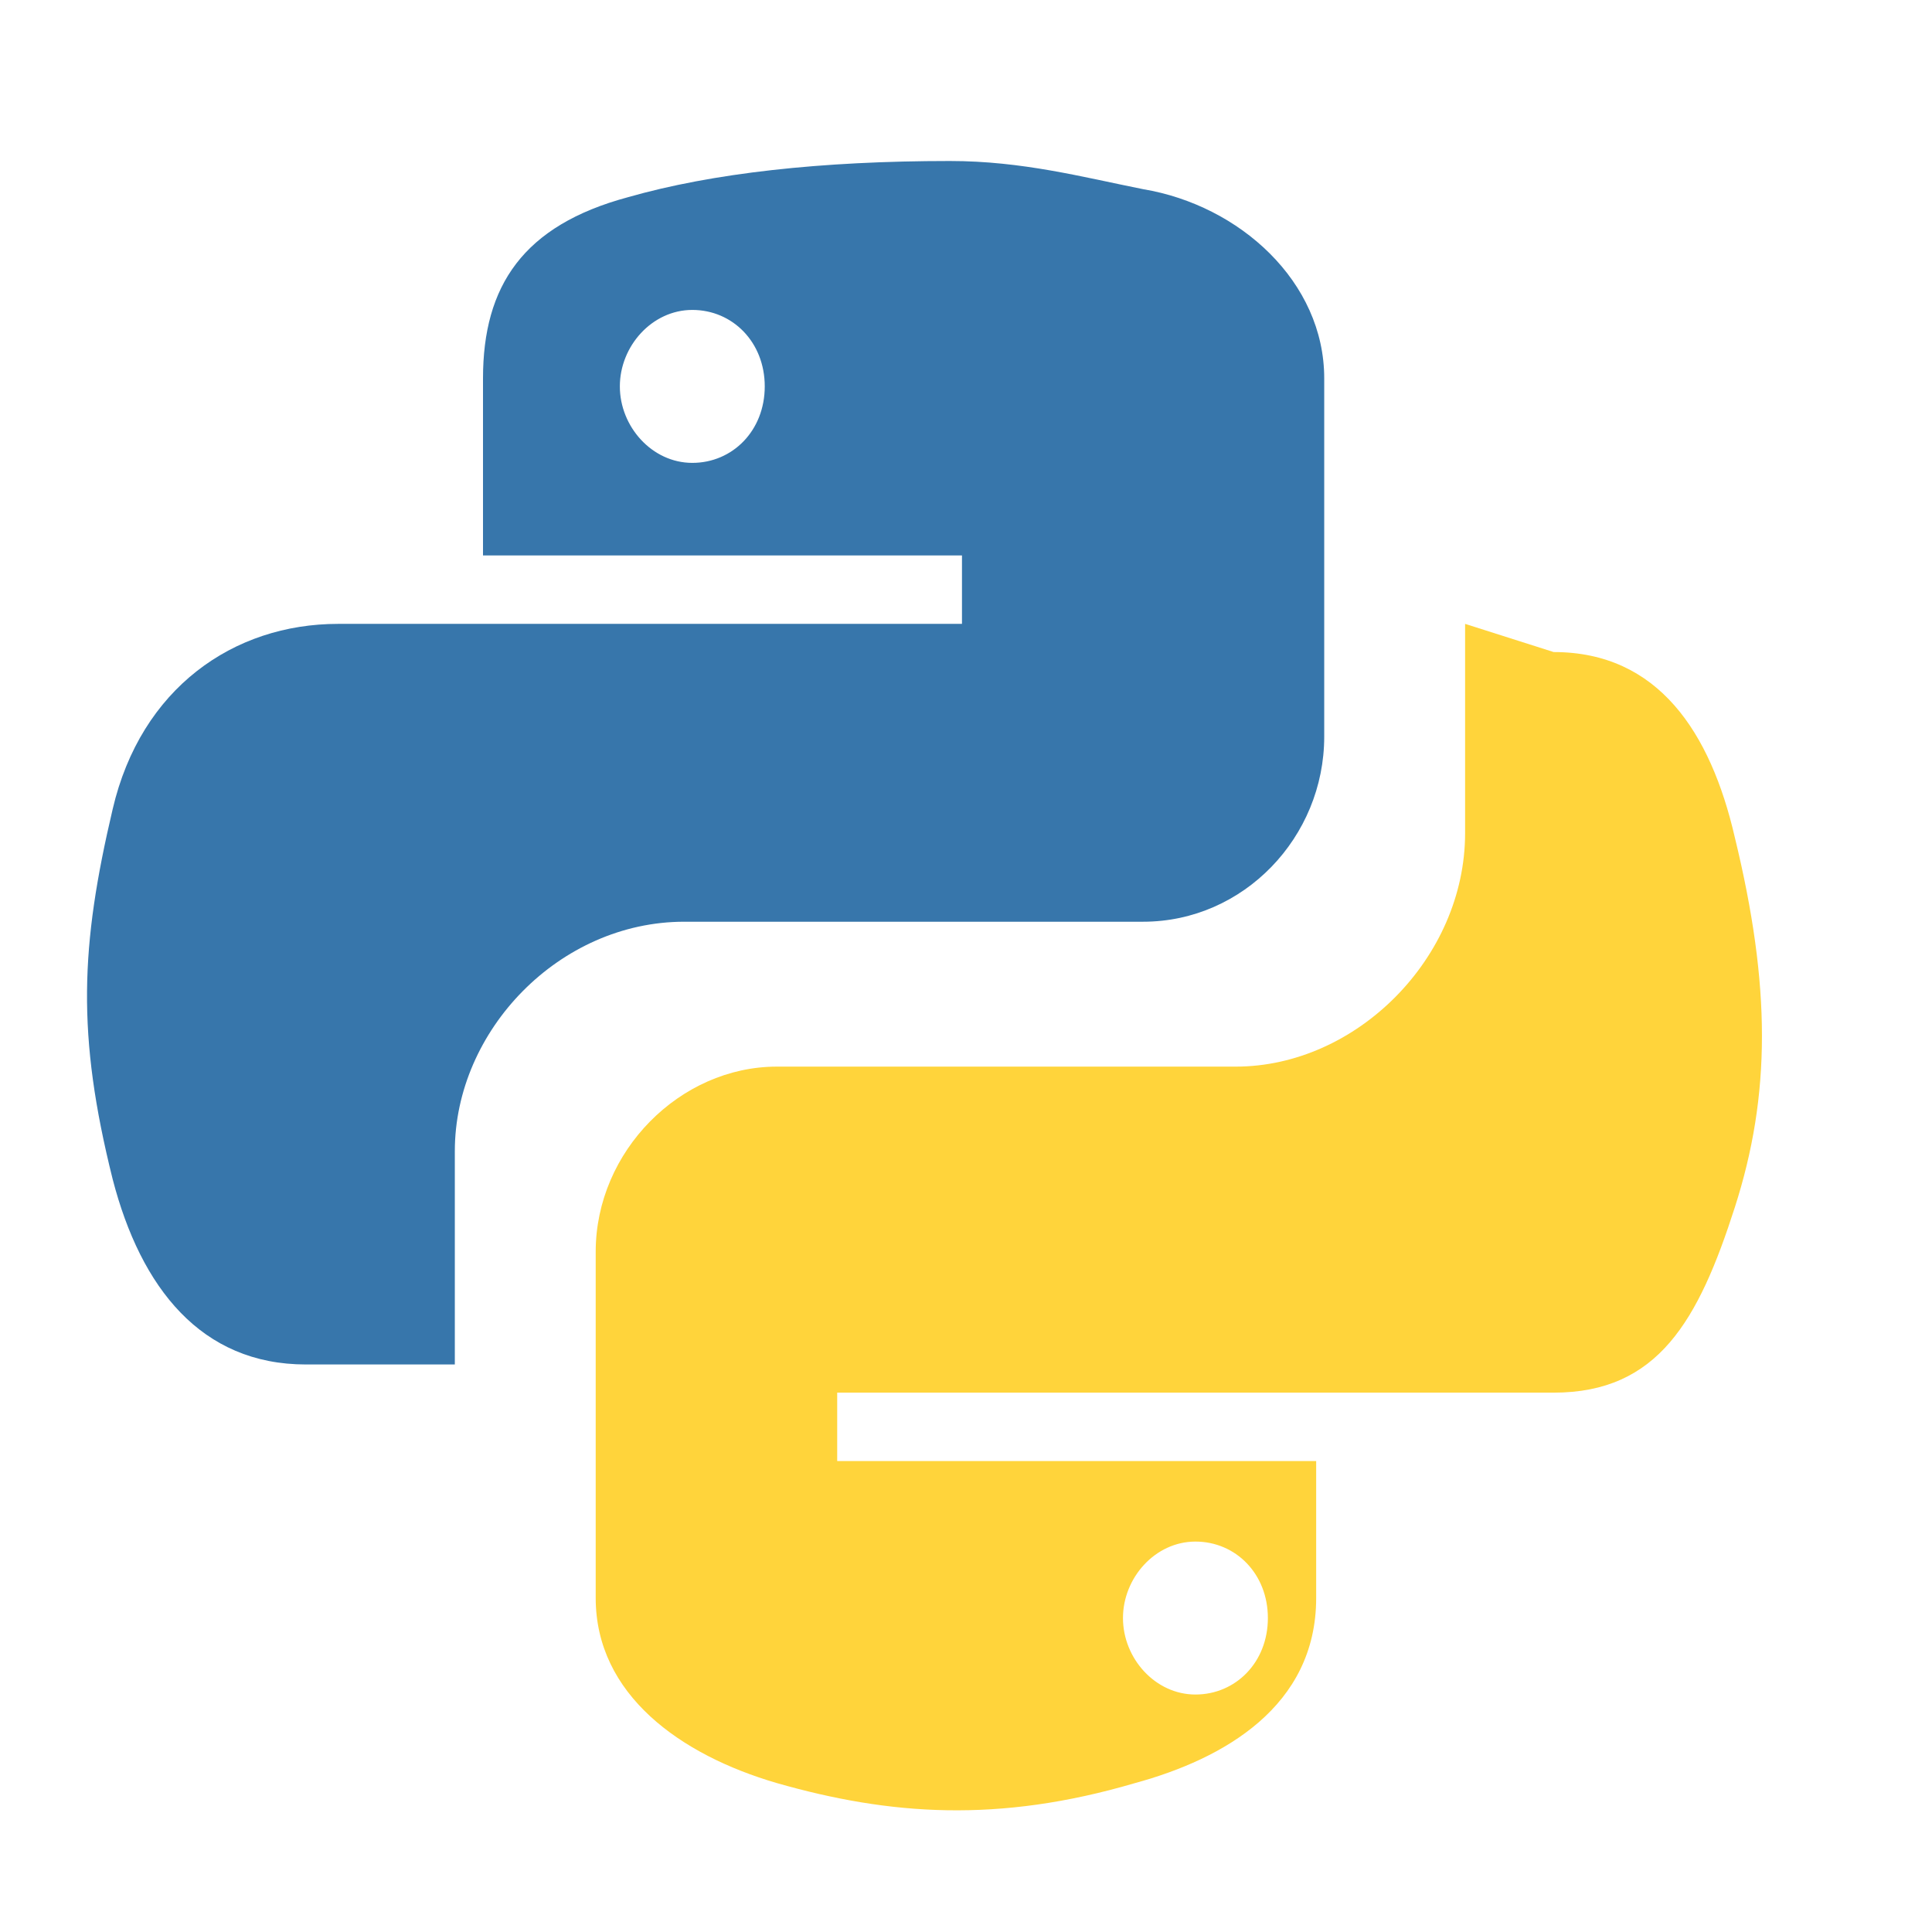
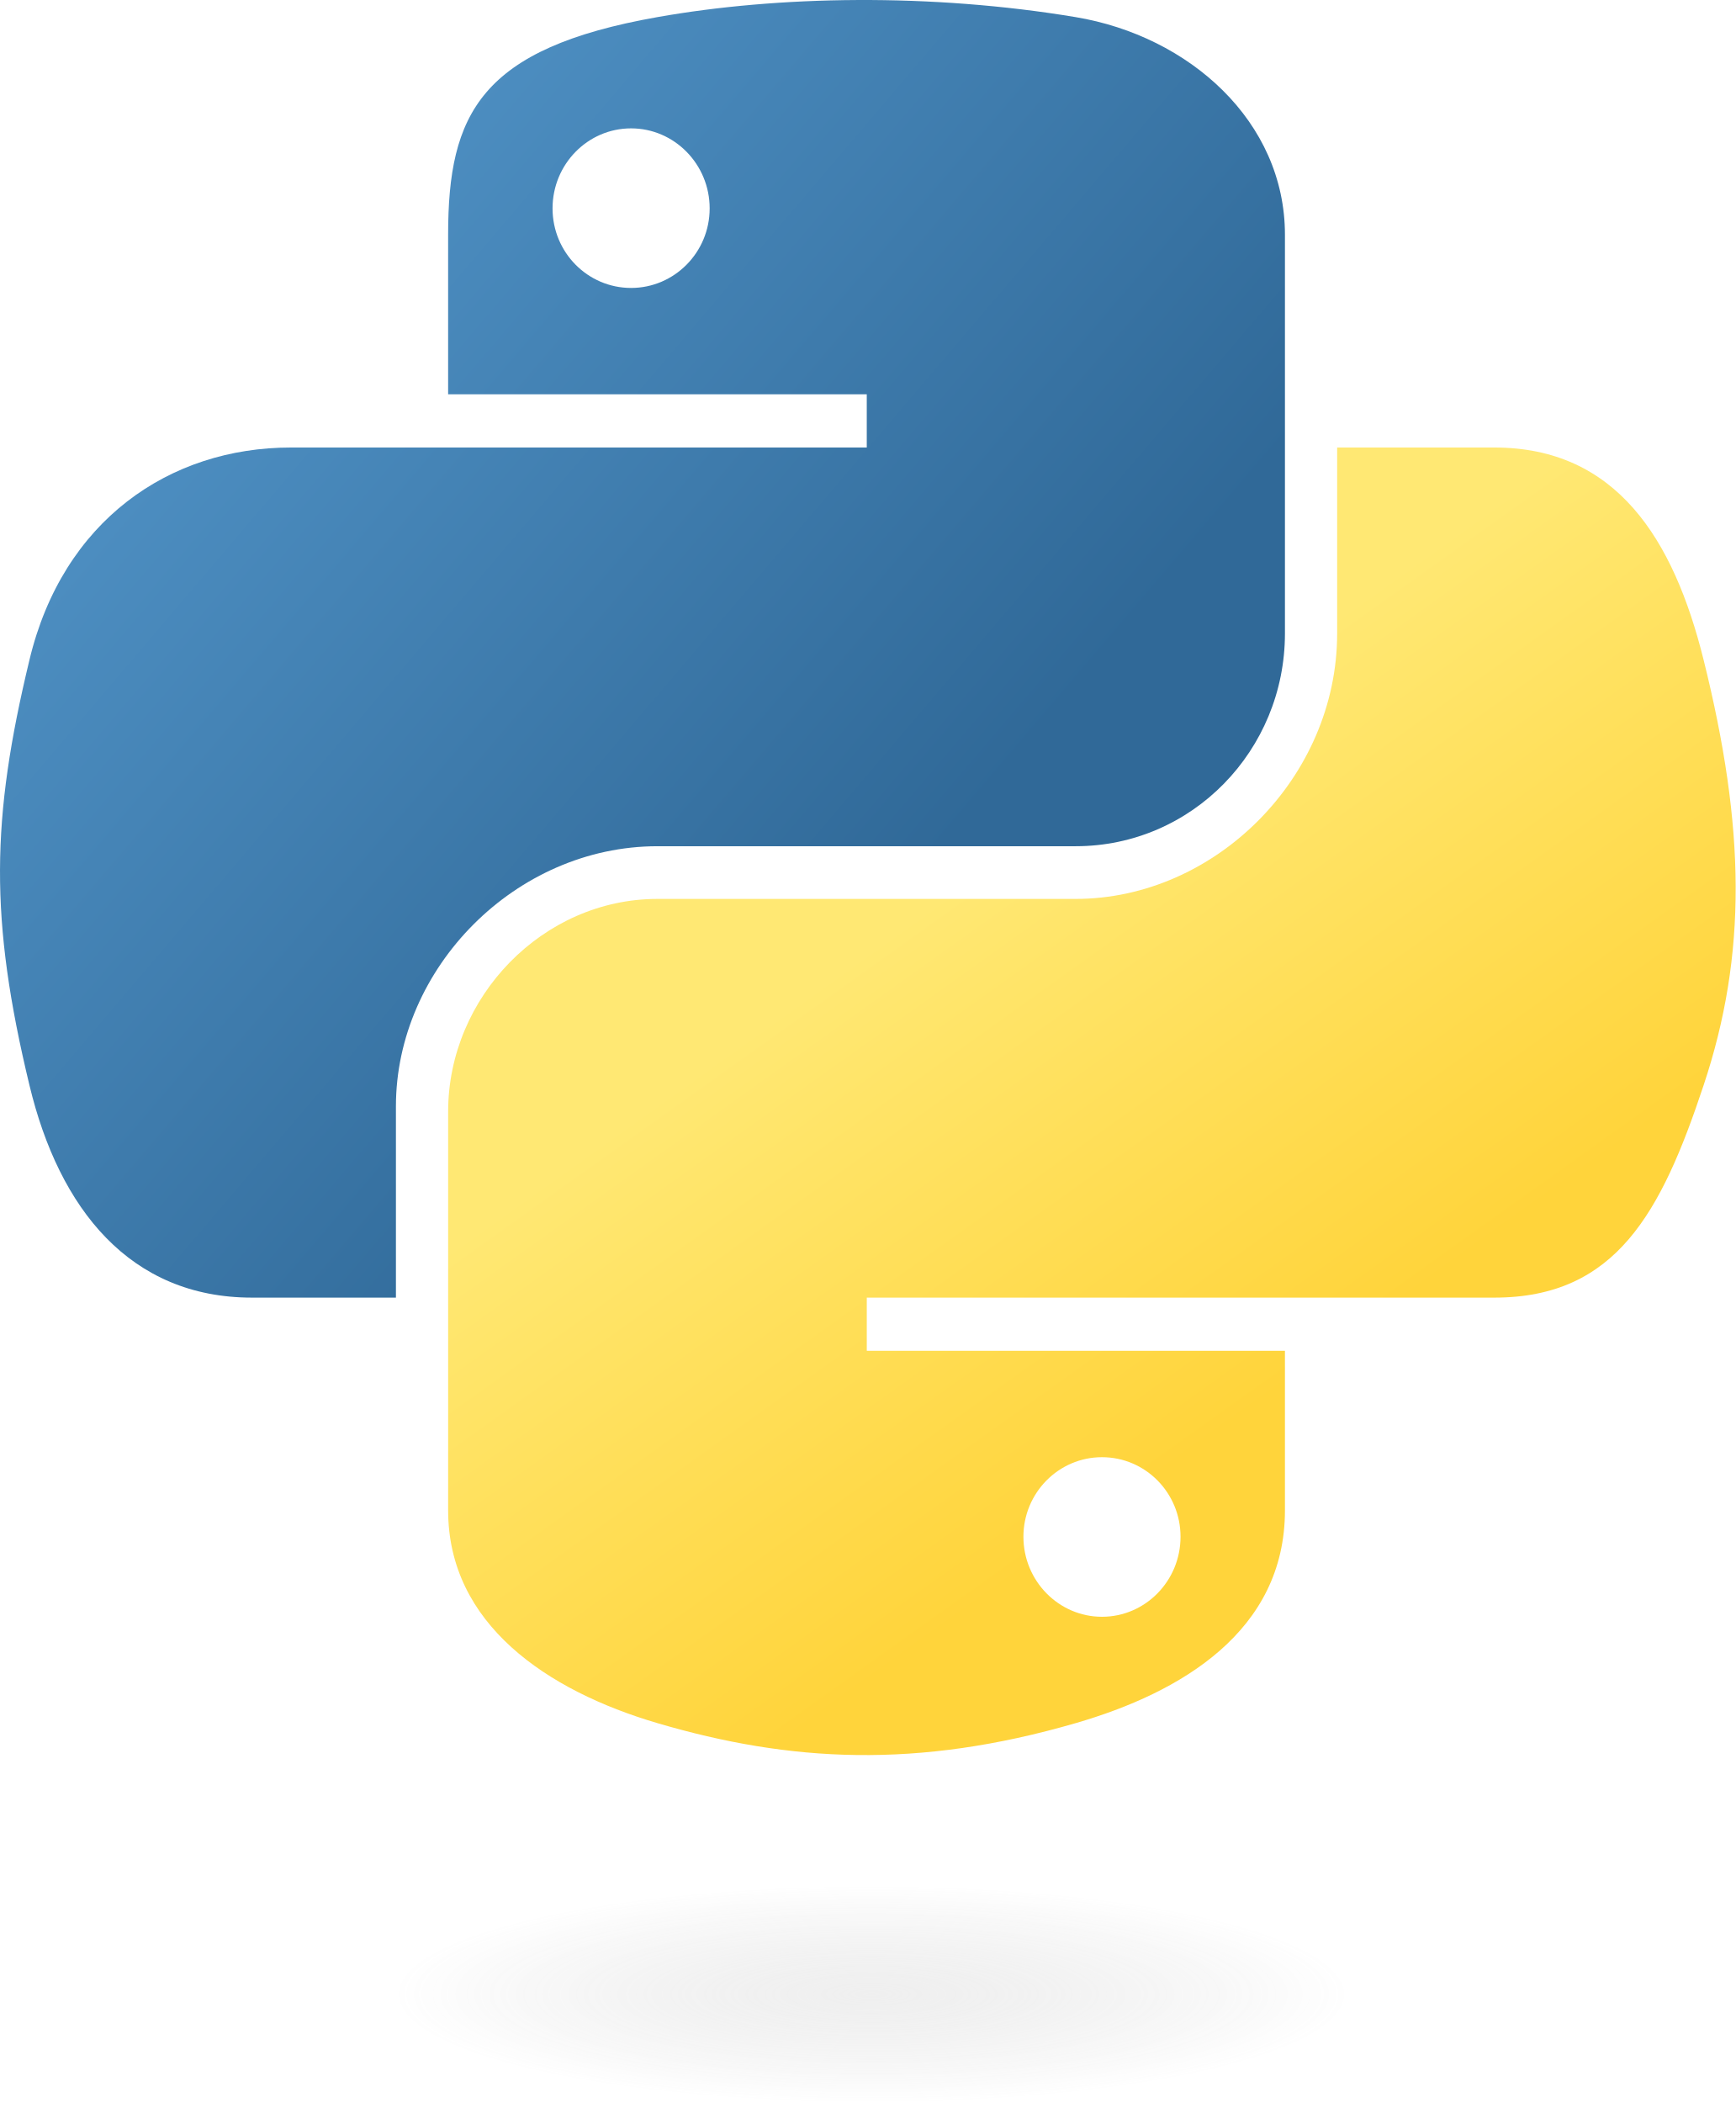
- <svg xmlns="http://www.w3.org/2000/svg" viewBox="0 0 48 48" role="img" aria-label="Python">
-   <path fill="#3776AB" d="M23.6 4c-3.2 0-5.9.3-8 .9-2.6.7-3.6 2.2-3.6 4.5v4.4h11.9v1.7H8.4c-2.6 0-4.9 1.6-5.6 4.6-.8 3.4-.9 5.6 0 9.2.7 2.7 2.2 4.6 4.8 4.6h3.7v-5.3c0-3 2.6-5.7 5.7-5.7h11.4c2.5 0 4.5-2.1 4.5-4.6V9.4c0-2.4-2.1-4.3-4.5-4.7-1.5-.3-3-.7-4.8-.7zm-6.4 3.7c1 0 1.8.8 1.8 1.9s-.8 1.9-1.8 1.9-1.8-.9-1.8-1.9.8-1.9 1.8-1.9z" />
-   <path fill="#FFD43B" d="M36.4 15.5v5.2c0 3.1-2.7 5.8-5.7 5.8H19.3c-2.4 0-4.5 2.1-4.5 4.6v8.6c0 2.4 2.1 3.9 4.5 4.6 2.8.8 5.5 1 8.9 0 2.2-.6 4.5-1.9 4.5-4.6v-3.4H20.8v-1.7h17.8c2.6 0 3.6-1.8 4.5-4.6.9-2.8.9-5.5 0-9.2-.6-2.6-1.9-4.6-4.5-4.6zm-6.7 22.8c1 0 1.8.8 1.8 1.9s-.8 1.9-1.8 1.9-1.8-.9-1.8-1.9.8-1.9 1.8-1.9z" />
+ <svg xmlns="http://www.w3.org/2000/svg" xmlns:xlink="http://www.w3.org/1999/xlink" version="1.0" id="svg2" width="83.371pt" height="101.001pt">
+   <defs id="defs4">
+     <linearGradient id="linearGradient2795">
+       <stop style="stop-color:#b8b8b8;stop-opacity:0.498;" offset="0" id="stop2797" />
+       <stop style="stop-color:#7f7f7f;stop-opacity:0;" offset="1" id="stop2799" />
+     </linearGradient>
+     <linearGradient id="linearGradient2787">
+       <stop style="stop-color:#7f7f7f;stop-opacity:0.5;" offset="0" id="stop2789" />
+       <stop style="stop-color:#7f7f7f;stop-opacity:0;" offset="1" id="stop2791" />
+     </linearGradient>
+     <linearGradient id="linearGradient3676">
+       <stop style="stop-color:#b2b2b2;stop-opacity:0.5;" offset="0" id="stop3678" />
+       <stop style="stop-color:#b3b3b3;stop-opacity:0;" offset="1" id="stop3680" />
+     </linearGradient>
+     <linearGradient id="linearGradient3236">
+       <stop style="stop-color:#f4f4f4;stop-opacity:1" offset="0" id="stop3244" />
+       <stop style="stop-color:white;stop-opacity:1" offset="1" id="stop3240" />
+     </linearGradient>
+     <linearGradient id="linearGradient4671">
+       <stop style="stop-color:#ffd43b;stop-opacity:1;" offset="0" id="stop4673" />
+       <stop style="stop-color:#ffe873;stop-opacity:1" offset="1" id="stop4675" />
+     </linearGradient>
+     <linearGradient id="linearGradient4689">
+       <stop style="stop-color:#5a9fd4;stop-opacity:1;" offset="0" id="stop4691" />
+       <stop style="stop-color:#306998;stop-opacity:1;" offset="1" id="stop4693" />
+     </linearGradient>
+     <linearGradient x1="224.24" y1="144.757" x2="-65.309" y2="144.757" id="linearGradient2987" xlink:href="#linearGradient4671" gradientUnits="userSpaceOnUse" gradientTransform="translate(100.2702,99.61116)" />
+     <linearGradient x1="172.942" y1="77.476" x2="26.67" y2="76.313" id="linearGradient2990" xlink:href="#linearGradient4689" gradientUnits="userSpaceOnUse" gradientTransform="translate(100.2702,99.61116)" />
+     <linearGradient xlink:href="#linearGradient4689" id="linearGradient2587" gradientUnits="userSpaceOnUse" gradientTransform="translate(100.2702,99.61116)" x1="172.942" y1="77.476" x2="26.67" y2="76.313" />
+     <linearGradient xlink:href="#linearGradient4671" id="linearGradient2589" gradientUnits="userSpaceOnUse" gradientTransform="translate(100.2702,99.61116)" x1="224.24" y1="144.757" x2="-65.309" y2="144.757" />
+     <linearGradient xlink:href="#linearGradient4689" id="linearGradient2248" gradientUnits="userSpaceOnUse" gradientTransform="translate(100.2702,99.61116)" x1="172.942" y1="77.476" x2="26.67" y2="76.313" />
+     <linearGradient xlink:href="#linearGradient4671" id="linearGradient2250" gradientUnits="userSpaceOnUse" gradientTransform="translate(100.2702,99.61116)" x1="224.24" y1="144.757" x2="-65.309" y2="144.757" />
+     <linearGradient xlink:href="#linearGradient4671" id="linearGradient2255" gradientUnits="userSpaceOnUse" gradientTransform="matrix(0.562541,0,0,0.567972,-11.5974,-7.60954)" x1="224.24" y1="144.757" x2="-65.309" y2="144.757" />
+     <linearGradient xlink:href="#linearGradient4689" id="linearGradient2258" gradientUnits="userSpaceOnUse" gradientTransform="matrix(0.562541,0,0,0.567972,-11.5974,-7.60954)" x1="172.942" y1="76.176" x2="26.67" y2="76.313" />
+     <radialGradient xlink:href="#linearGradient2795" id="radialGradient2801" cx="61.519" cy="132.286" fx="61.519" fy="132.286" r="29.037" gradientTransform="matrix(1,0,0,0.177966,0,108.7434)" gradientUnits="userSpaceOnUse" />
+     <linearGradient xlink:href="#linearGradient4671" id="linearGradient1475" gradientUnits="userSpaceOnUse" gradientTransform="matrix(0.562541,0,0,0.567972,-14.99112,-11.70237)" x1="150.961" y1="192.352" x2="112.031" y2="137.273" />
+     <linearGradient xlink:href="#linearGradient4689" id="linearGradient1478" gradientUnits="userSpaceOnUse" gradientTransform="matrix(0.562541,0,0,0.567972,-14.99112,-11.70237)" x1="26.649" y1="20.604" x2="135.665" y2="114.398" />
+     <radialGradient xlink:href="#linearGradient2795" id="radialGradient1480" gradientUnits="userSpaceOnUse" gradientTransform="matrix(1.7490565e-8,-0.239947,1.054668,3.7915457e-7,-83.7008,142.462)" cx="61.519" cy="132.286" fx="61.519" fy="132.286" r="29.037" />
+   </defs>
+   <path style="fill:url(#linearGradient1478);fill-opacity:1" d="M 54.919,9.1927421e-4 C 50.335,0.022 45.958,0.413 42.106,1.095 30.76,3.099 28.7,7.295 28.7,15.032 v 10.219 h 26.812 v 3.406 h -26.812 -10.062 c -7.792,0 -14.616,4.684 -16.75,13.594 -2.462,10.213 -2.571,16.586 0,27.25 1.906,7.938 6.458,13.594 14.25,13.594 h 9.219 v -12.25 c 0,-8.85 7.657,-16.656 16.75,-16.656 h 26.781 c 7.455,0 13.406,-6.138 13.406,-13.625 v -25.531 c 0,-7.266 -6.13,-12.725 -13.406,-13.937 C 64.282,0.328 59.502,-0.02 54.919,9.1927421e-4 Z m -14.5,8.219 c 2.77,0 5.031,2.299 5.031,5.125 -2e-6,2.816 -2.262,5.094 -5.031,5.094 -2.779,-1e-6 -5.031,-2.277 -5.031,-5.094 -10e-7,-2.826 2.252,-5.125 5.031,-5.125 z" id="path1948" />
+   <path style="fill:url(#linearGradient1475);fill-opacity:1" d="m 85.638,28.657 v 11.906 c 0,9.231 -7.826,17 -16.75,17 h -26.781 c -7.336,0 -13.406,6.278 -13.406,13.625 v 25.531 c 0,7.266 6.319,11.54 13.406,13.625 8.487,2.496 16.626,2.947 26.781,0 6.75,-1.954 13.406,-5.888 13.406,-13.625 V 86.501 h -26.781 v -3.406 h 26.781 13.406 c 7.792,0 10.696,-5.435 13.406,-13.594 2.799,-8.399 2.68,-16.476 0,-27.25 -1.926,-7.757 -5.604,-13.594 -13.406,-13.594 z m -15.062,64.656 c 2.779,3e-6 5.031,2.277 5.031,5.094 -2e-6,2.826 -2.252,5.125 -5.031,5.125 -2.77,0 -5.031,-2.299 -5.031,-5.125 2e-6,-2.816 2.262,-5.094 5.031,-5.094 z" id="path1950" />
+   <ellipse style="opacity:0.444;fill:url(#radialGradient1480);fill-opacity:1;fill-rule:nonzero;stroke:none;stroke-width:15.417;stroke-miterlimit:4;stroke-dasharray:none;stroke-opacity:1" id="path1894" cx="55.817" cy="127.701" rx="35.931" ry="6.967" />
</svg>
